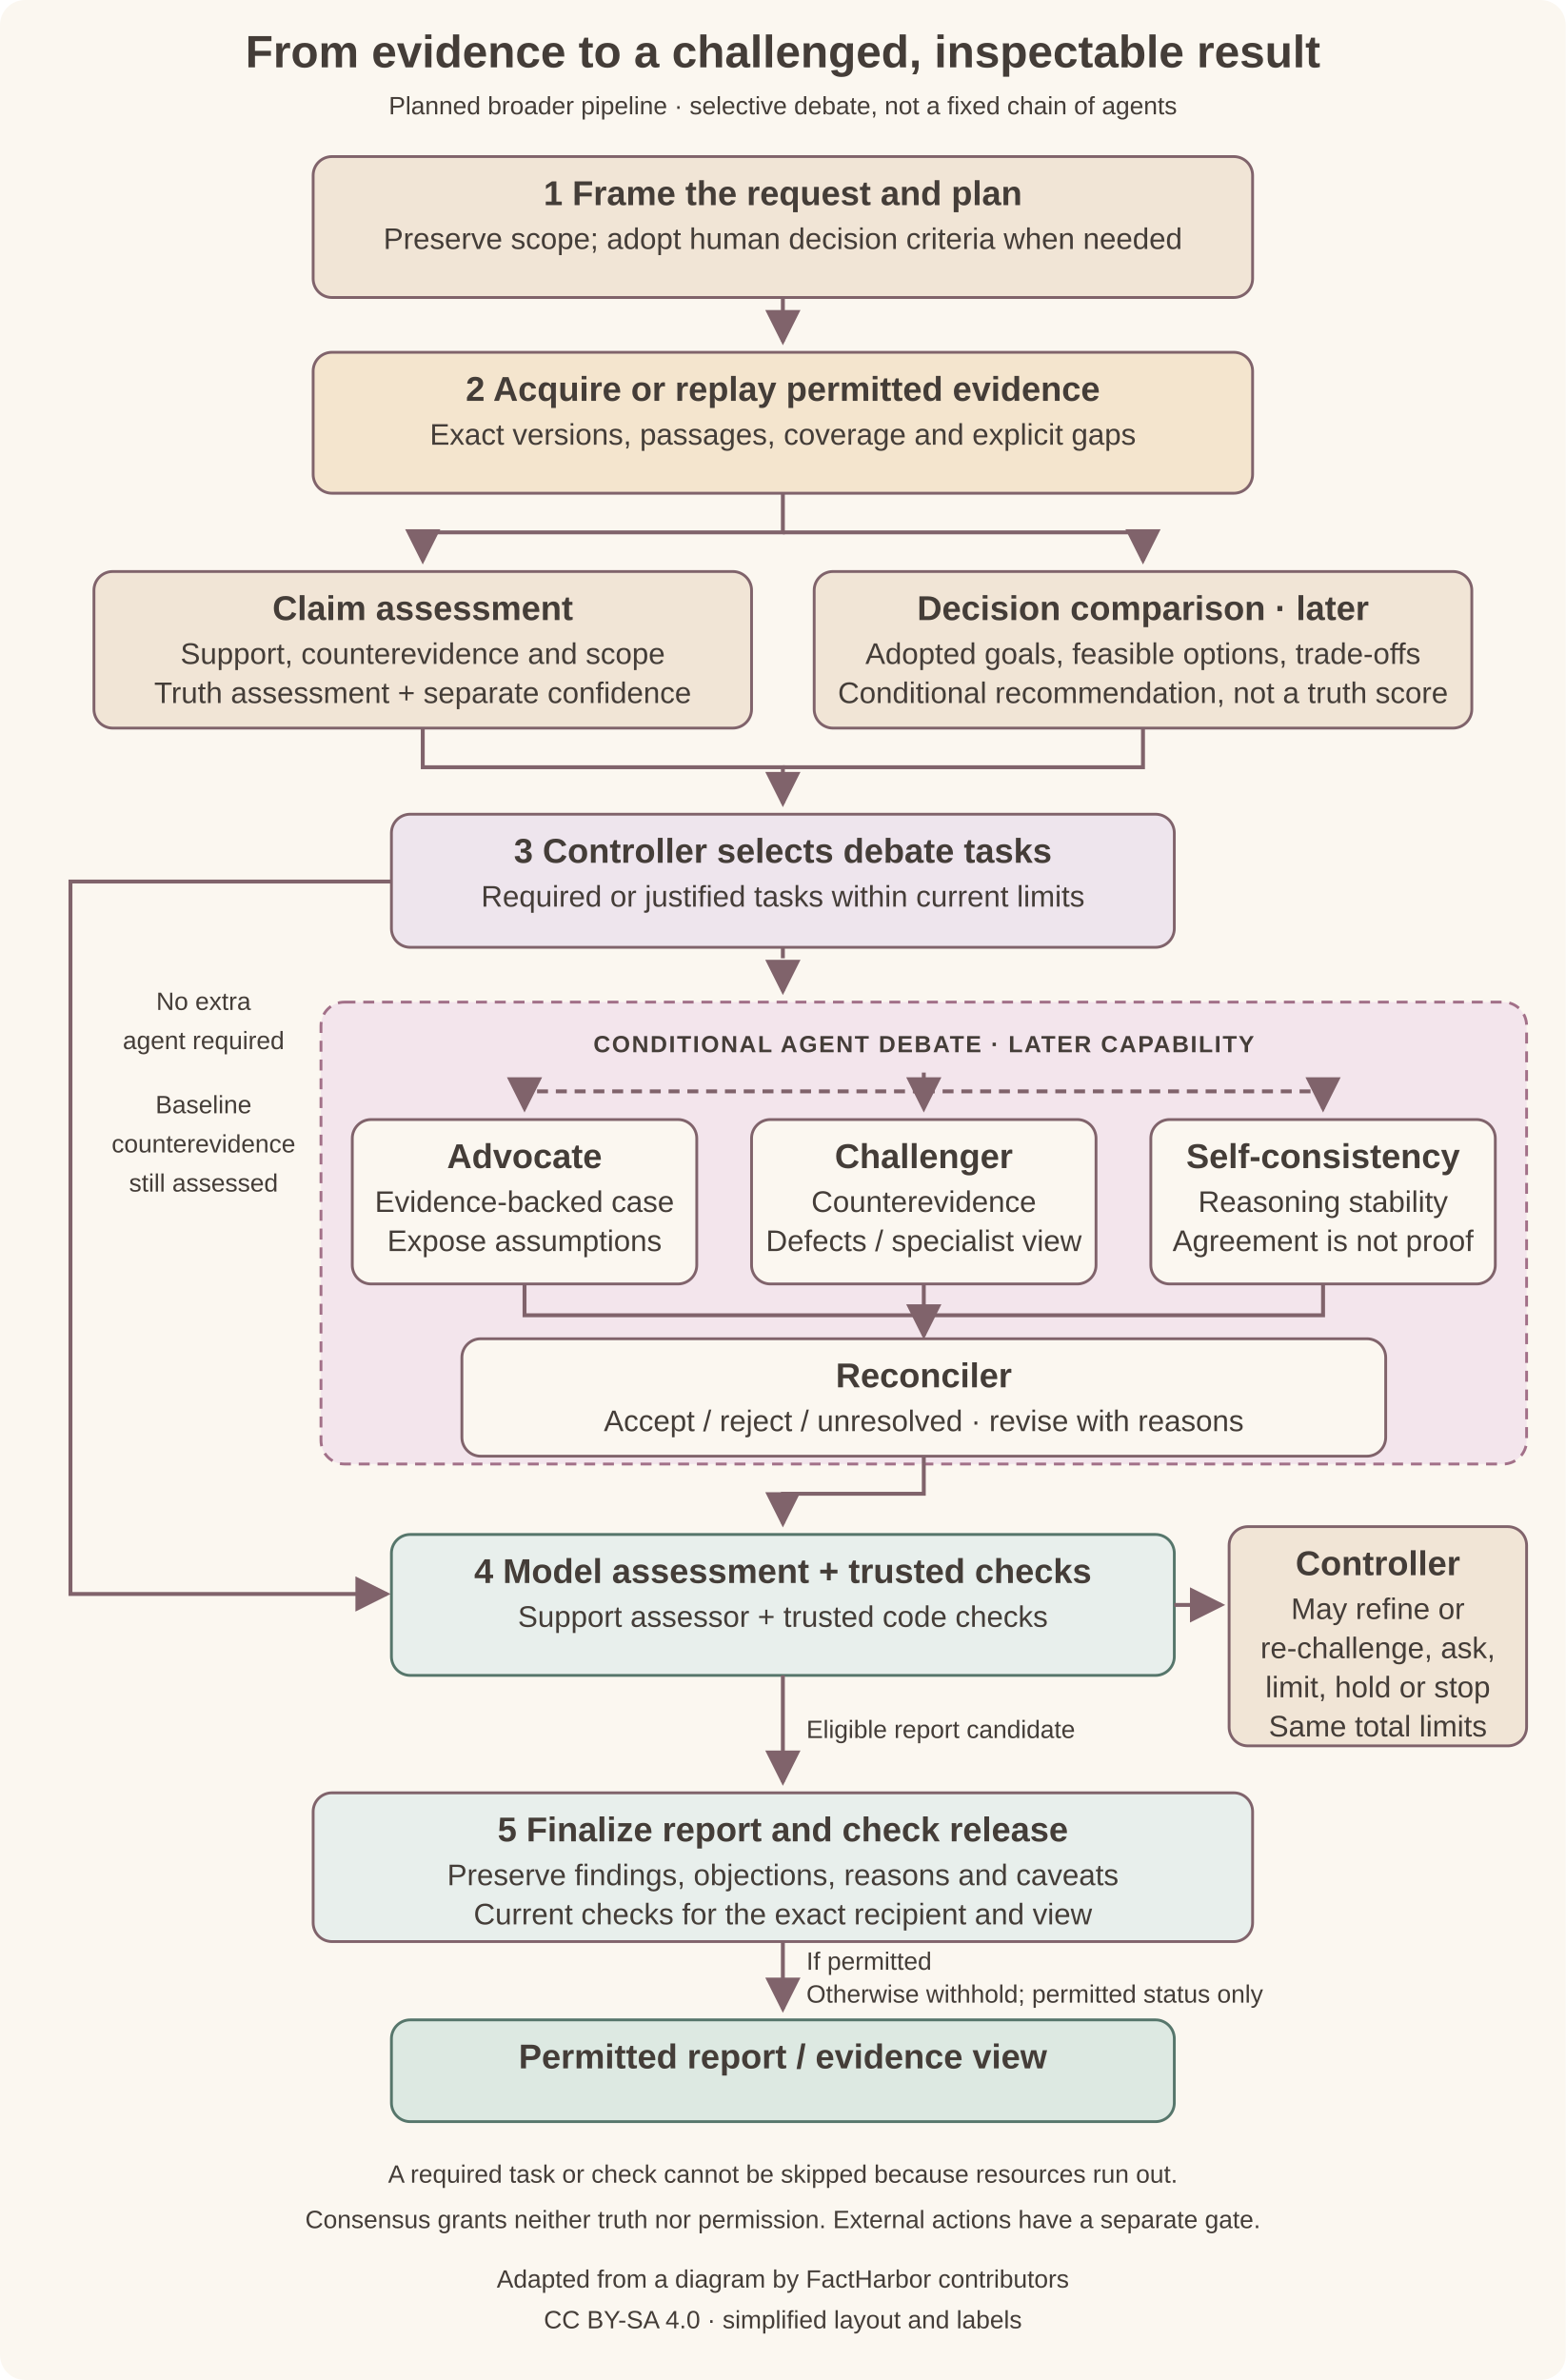
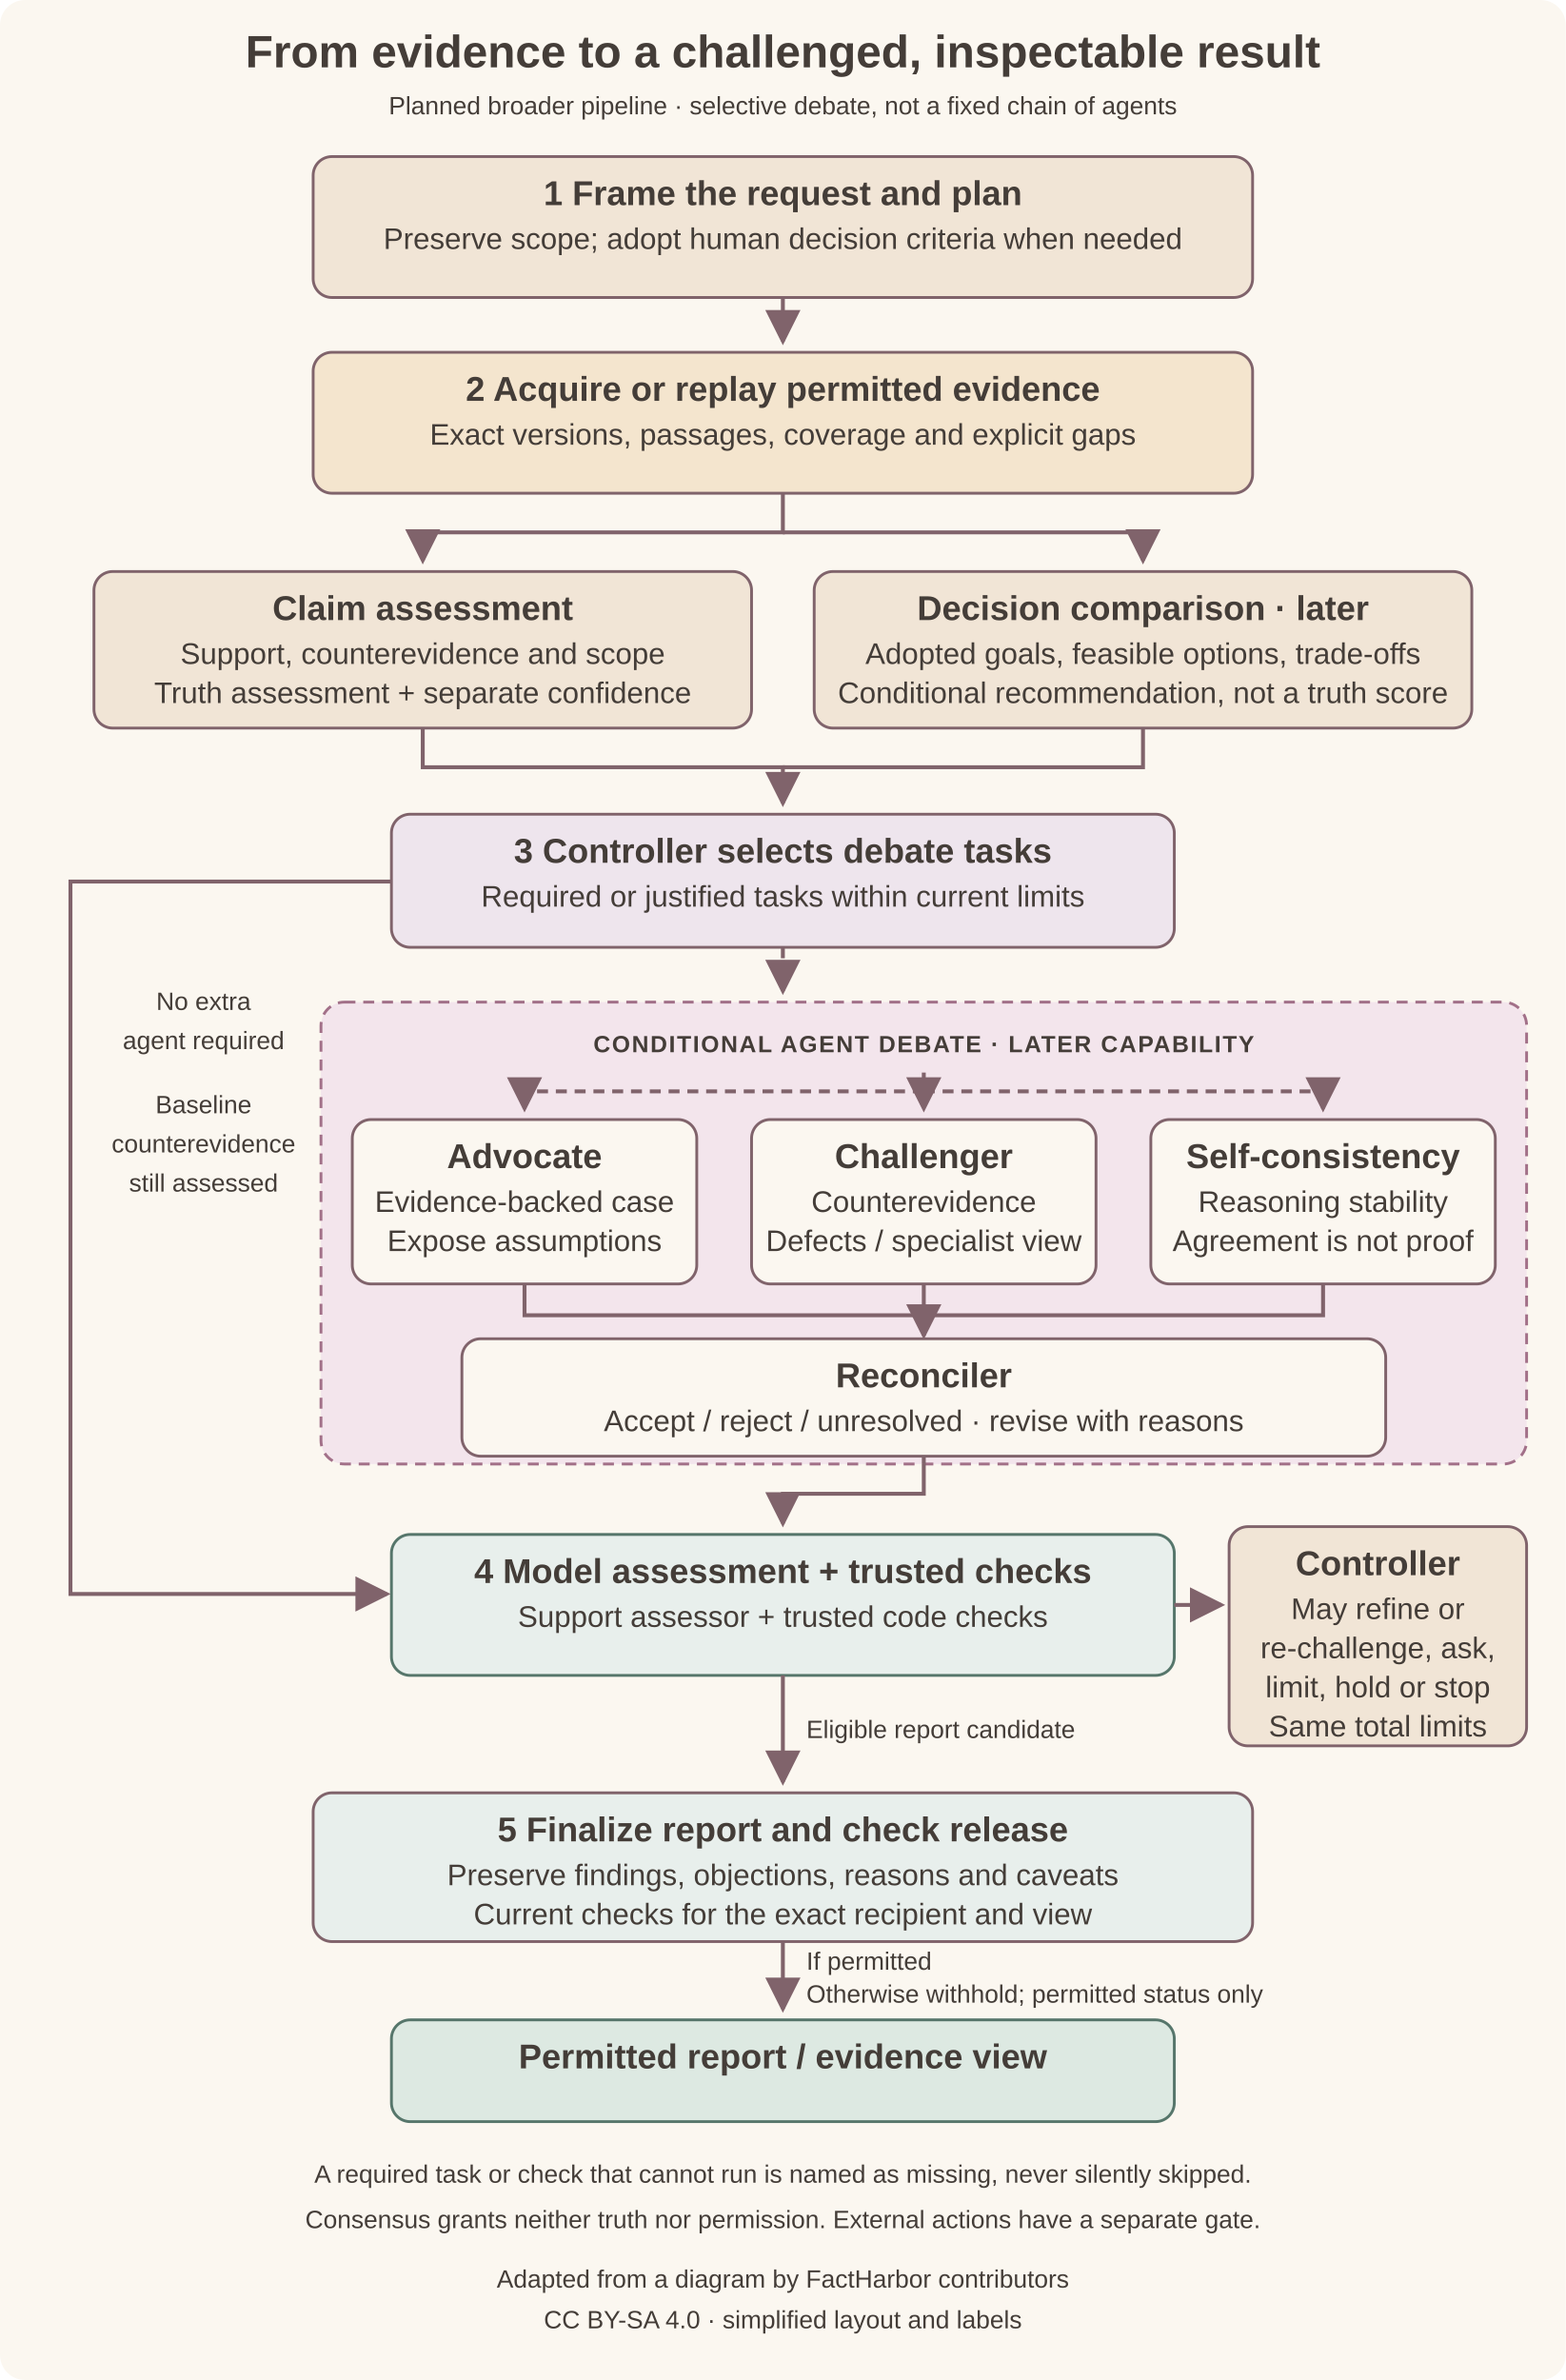
<svg xmlns="http://www.w3.org/2000/svg" width="1000" height="1520" viewBox="0 0 1000 1520" role="img" aria-labelledby="title desc">
  <defs>
    <marker id="arrow" markerWidth="9" markerHeight="9" refX="8" refY="4.5" orient="auto-start-reverse">
      <path d="M0,0 L9,4.5 L0,9 Z" fill="#80636b" />
    </marker>
  </defs>
  <style>text{font-family:Arial,sans-serif;fill:#443d38}.title{font-size:29px;font-weight:700}.head{font-size:22px;font-weight:700}.body{font-size:19px}.small{font-size:16px}.tag{font-size:15px;font-weight:700;letter-spacing:1px}.line{fill:none;stroke:#80636b;stroke-width:2.5;marker-end:url(#arrow)}.muted{fill:#71645b}</style>
  <rect width="1000" height="1520" rx="16" fill="#fbf7f0" />
  <text x="500" y="43" class="title" text-anchor="middle">From evidence to a challenged, inspectable result</text>
  <text x="500" y="73" class="small" text-anchor="middle">Planned broader pipeline · selective debate, not a fixed chain of agents</text>
  <rect x="200" y="100" width="600" height="90" rx="12" fill="#f1e5d6" stroke="#80636b" stroke-width="1.8" />
  <text x="500.0" y="131" class="head" text-anchor="middle">1  Frame the request and plan</text>
  <text x="500.0" y="159" class="body" text-anchor="middle">Preserve scope; adopt human decision criteria when needed</text>
  <path class="line" d="M500 190 V218" />
  <rect x="200" y="225" width="600" height="90" rx="12" fill="#f4e5ce" stroke="#80636b" stroke-width="1.8" />
  <text x="500.0" y="256" class="head" text-anchor="middle">2  Acquire or replay permitted evidence</text>
  <text x="500.0" y="284" class="body" text-anchor="middle">Exact versions, passages, coverage and explicit gaps</text>
  <path class="line" d="M500 315 V340 H270 V358" />
  <path class="line" d="M500 340 H730 V358" />
  <rect x="60" y="365" width="420" height="100" rx="12" fill="#f1e5d6" stroke="#80636b" stroke-width="1.8" />
  <text x="270.0" y="396" class="head" text-anchor="middle">Claim assessment</text>
  <text x="270.0" y="424" class="body" text-anchor="middle">Support, counterevidence and scope</text>
  <text x="270.0" y="449" class="body" text-anchor="middle">Truth assessment + separate confidence</text>
  <rect x="520" y="365" width="420" height="100" rx="12" fill="#f1e5d6" stroke="#80636b" stroke-width="1.8" />
  <text x="730.0" y="396" class="head" text-anchor="middle">Decision comparison · later</text>
  <text x="730.0" y="424" class="body" text-anchor="middle">Adopted goals, feasible options, trade-offs</text>
  <text x="730.0" y="449" class="body" text-anchor="middle">Conditional recommendation, not a truth score</text>
  <path class="line" d="M270 465 V490 H500 V513" />
  <path class="line" d="M730 465 V490 H500" style="marker-end:none" />
  <rect x="250" y="520" width="500" height="85" rx="12" fill="#eee5ed" stroke="#80636b" stroke-width="1.8" />
  <text x="500.0" y="551" class="head" text-anchor="middle">3  Controller selects debate tasks</text>
  <text x="500.0" y="579" class="body" text-anchor="middle">Required or justified tasks within current limits</text>
  <path class="line" d="M250 563 H45 V1018 H247" />
  <text x="130" y="645" class="small" text-anchor="middle">No extra</text>
  <text x="130" y="670" class="small" text-anchor="middle">agent required</text>
  <text x="130" y="711" class="small" text-anchor="middle">Baseline</text>
  <text x="130" y="736" class="small" text-anchor="middle">counterevidence</text>
  <text x="130" y="761" class="small" text-anchor="middle">still assessed</text>
  <rect x="205" y="640" width="770" height="295" rx="15" fill="#f3e5ec" stroke="#a27088" stroke-width="1.8" stroke-dasharray="7 5" />
  <text x="590" y="672" class="tag" text-anchor="middle">CONDITIONAL AGENT DEBATE · LATER CAPABILITY</text>
  <path class="line" d="M500 605 V633" stroke-dasharray="7 5" />
  <path class="line" d="M590 685 V697 H335 V708" stroke-dasharray="7 5" />
  <path class="line" d="M590 697 V708" stroke-dasharray="7 5" />
  <path class="line" d="M590 697 H845 V708" stroke-dasharray="7 5" />
  <rect x="225" y="715" width="220" height="105" rx="12" fill="#fbf7f0" stroke="#80636b" stroke-width="1.8" />
  <text x="335.0" y="746" class="head" text-anchor="middle">Advocate</text>
  <text x="335.0" y="774" class="body" text-anchor="middle">Evidence-backed case</text>
  <text x="335.0" y="799" class="body" text-anchor="middle">Expose assumptions</text>
  <rect x="480" y="715" width="220" height="105" rx="12" fill="#fbf7f0" stroke="#80636b" stroke-width="1.8" />
  <text x="590.0" y="746" class="head" text-anchor="middle">Challenger</text>
  <text x="590.0" y="774" class="body" text-anchor="middle">Counterevidence</text>
  <text x="590.0" y="799" class="body" text-anchor="middle">Defects / specialist view</text>
  <rect x="735" y="715" width="220" height="105" rx="12" fill="#fbf7f0" stroke="#80636b" stroke-width="1.8" />
  <text x="845.0" y="746" class="head" text-anchor="middle">Self-consistency</text>
  <text x="845.0" y="774" class="body" text-anchor="middle">Reasoning stability</text>
  <text x="845.0" y="799" class="body" text-anchor="middle">Agreement is not proof</text>
  <path class="line" d="M335 820 V840 H590" style="marker-end:none" />
  <path class="line" d="M590 820 V853" />
  <path class="line" d="M845 820 V840 H590" style="marker-end:none" />
  <rect x="295" y="855" width="590" height="75" rx="12" fill="#fbf7f0" stroke="#80636b" stroke-width="1.8" />
  <text x="590.0" y="886" class="head" text-anchor="middle">Reconciler</text>
  <text x="590.0" y="914" class="body" text-anchor="middle">Accept / reject / unresolved · revise with reasons</text>
  <path class="line" d="M590 935 V954 H500 V973" />
  <path class="line" d="M590 930 V935" style="marker-end:none" />
  <rect x="250" y="980" width="500" height="90" rx="12" fill="#e8efec" stroke="#56766b" stroke-width="1.8" />
  <text x="500.0" y="1011" class="head" text-anchor="middle">4  Model assessment + trusted checks</text>
  <text x="500.0" y="1039" class="body" text-anchor="middle">Support assessor + trusted code checks</text>
  <rect x="785" y="975" width="190" height="140" rx="12" fill="#f1e5d6" stroke="#80636b" stroke-width="1.8" />
  <text x="880.0" y="1006" class="head" text-anchor="middle">Controller</text>
  <text x="880.0" y="1034" class="body" text-anchor="middle">May refine or</text>
  <text x="880.0" y="1059" class="body" text-anchor="middle">re-challenge, ask,</text>
  <text x="880.0" y="1084" class="body" text-anchor="middle">limit, hold or stop</text>
  <text x="880.0" y="1109" class="body" text-anchor="middle">Same total limits</text>
  <path class="line" d="M750 1025 H780" />
  <path class="line" d="M500 1070 V1138" />
  <text x="515" y="1110" class="small" text-anchor="start">Eligible report candidate</text>
  <rect x="200" y="1145" width="600" height="95" rx="12" fill="#e8efec" stroke="#80636b" stroke-width="1.8" />
  <text x="500.0" y="1176" class="head" text-anchor="middle">5  Finalize report and check release</text>
  <text x="500.0" y="1204" class="body" text-anchor="middle">Preserve findings, objections, reasons and caveats</text>
  <text x="500.0" y="1229" class="body" text-anchor="middle">Current checks for the exact recipient and view</text>
  <path class="line" d="M500 1240 V1283" />
  <text x="515" y="1258" class="small" text-anchor="start">If permitted</text>
  <text x="515" y="1279" class="small" text-anchor="start">Otherwise withhold; permitted status only</text>
  <rect x="250" y="1290" width="500" height="65" rx="12" fill="#dde9e2" stroke="#56766b" stroke-width="1.8" />
  <text x="500.0" y="1321" class="head" text-anchor="middle">Permitted report / evidence view</text>
-   <text x="500" y="1394" class="small" text-anchor="middle">A required task or check cannot be skipped because resources run out.</text>
+   <text x="500" y="1394" class="small" text-anchor="middle">A required task or check that cannot run is named as missing, never silently skipped.</text>
  <text x="500" y="1423" class="small" text-anchor="middle">Consensus grants neither truth nor permission. External actions have a separate gate.</text>
  <a href="https://robertschaub.github.io/FactHarbor/diagrams/homepage-method.svg">
    <text x="500" y="1461" class="small" text-anchor="middle">Adapted from a diagram by FactHarbor contributors</text>
  </a>
  <a href="https://creativecommons.org/licenses/by-sa/4.0/">
    <text x="500" y="1487" class="small" text-anchor="middle">CC BY-SA 4.0 · simplified layout and labels</text>
  </a>
</svg>
